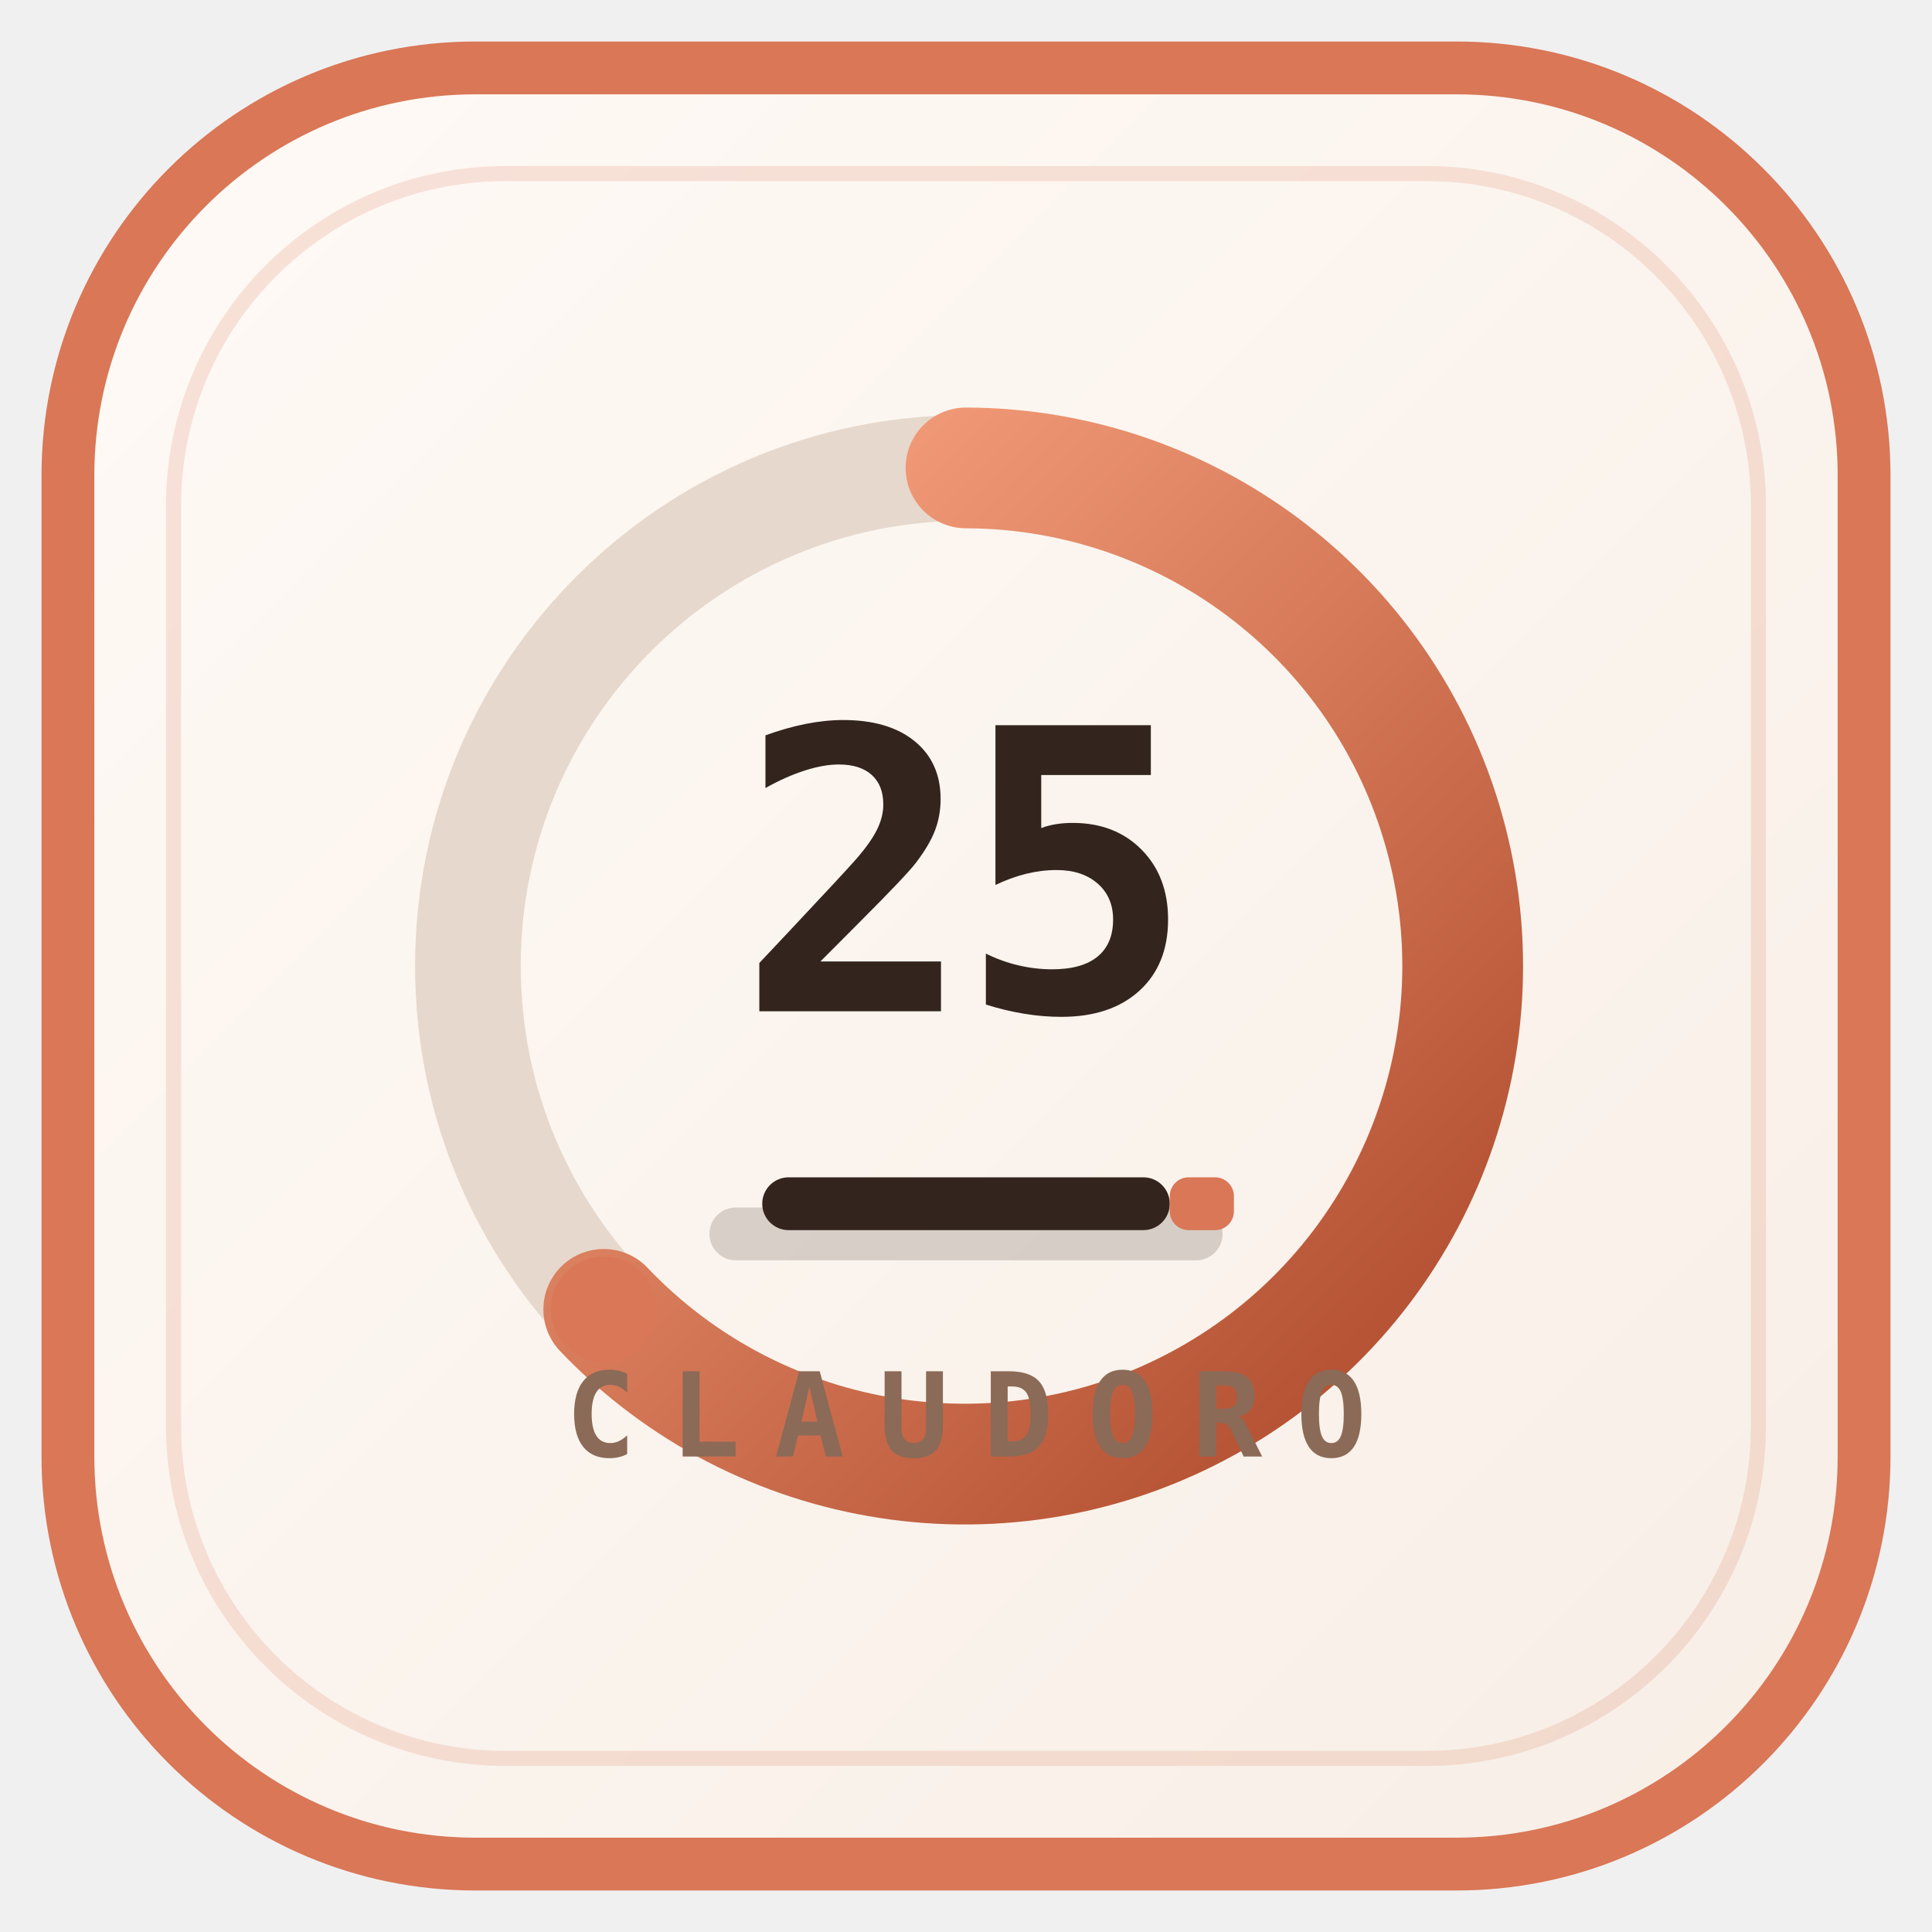
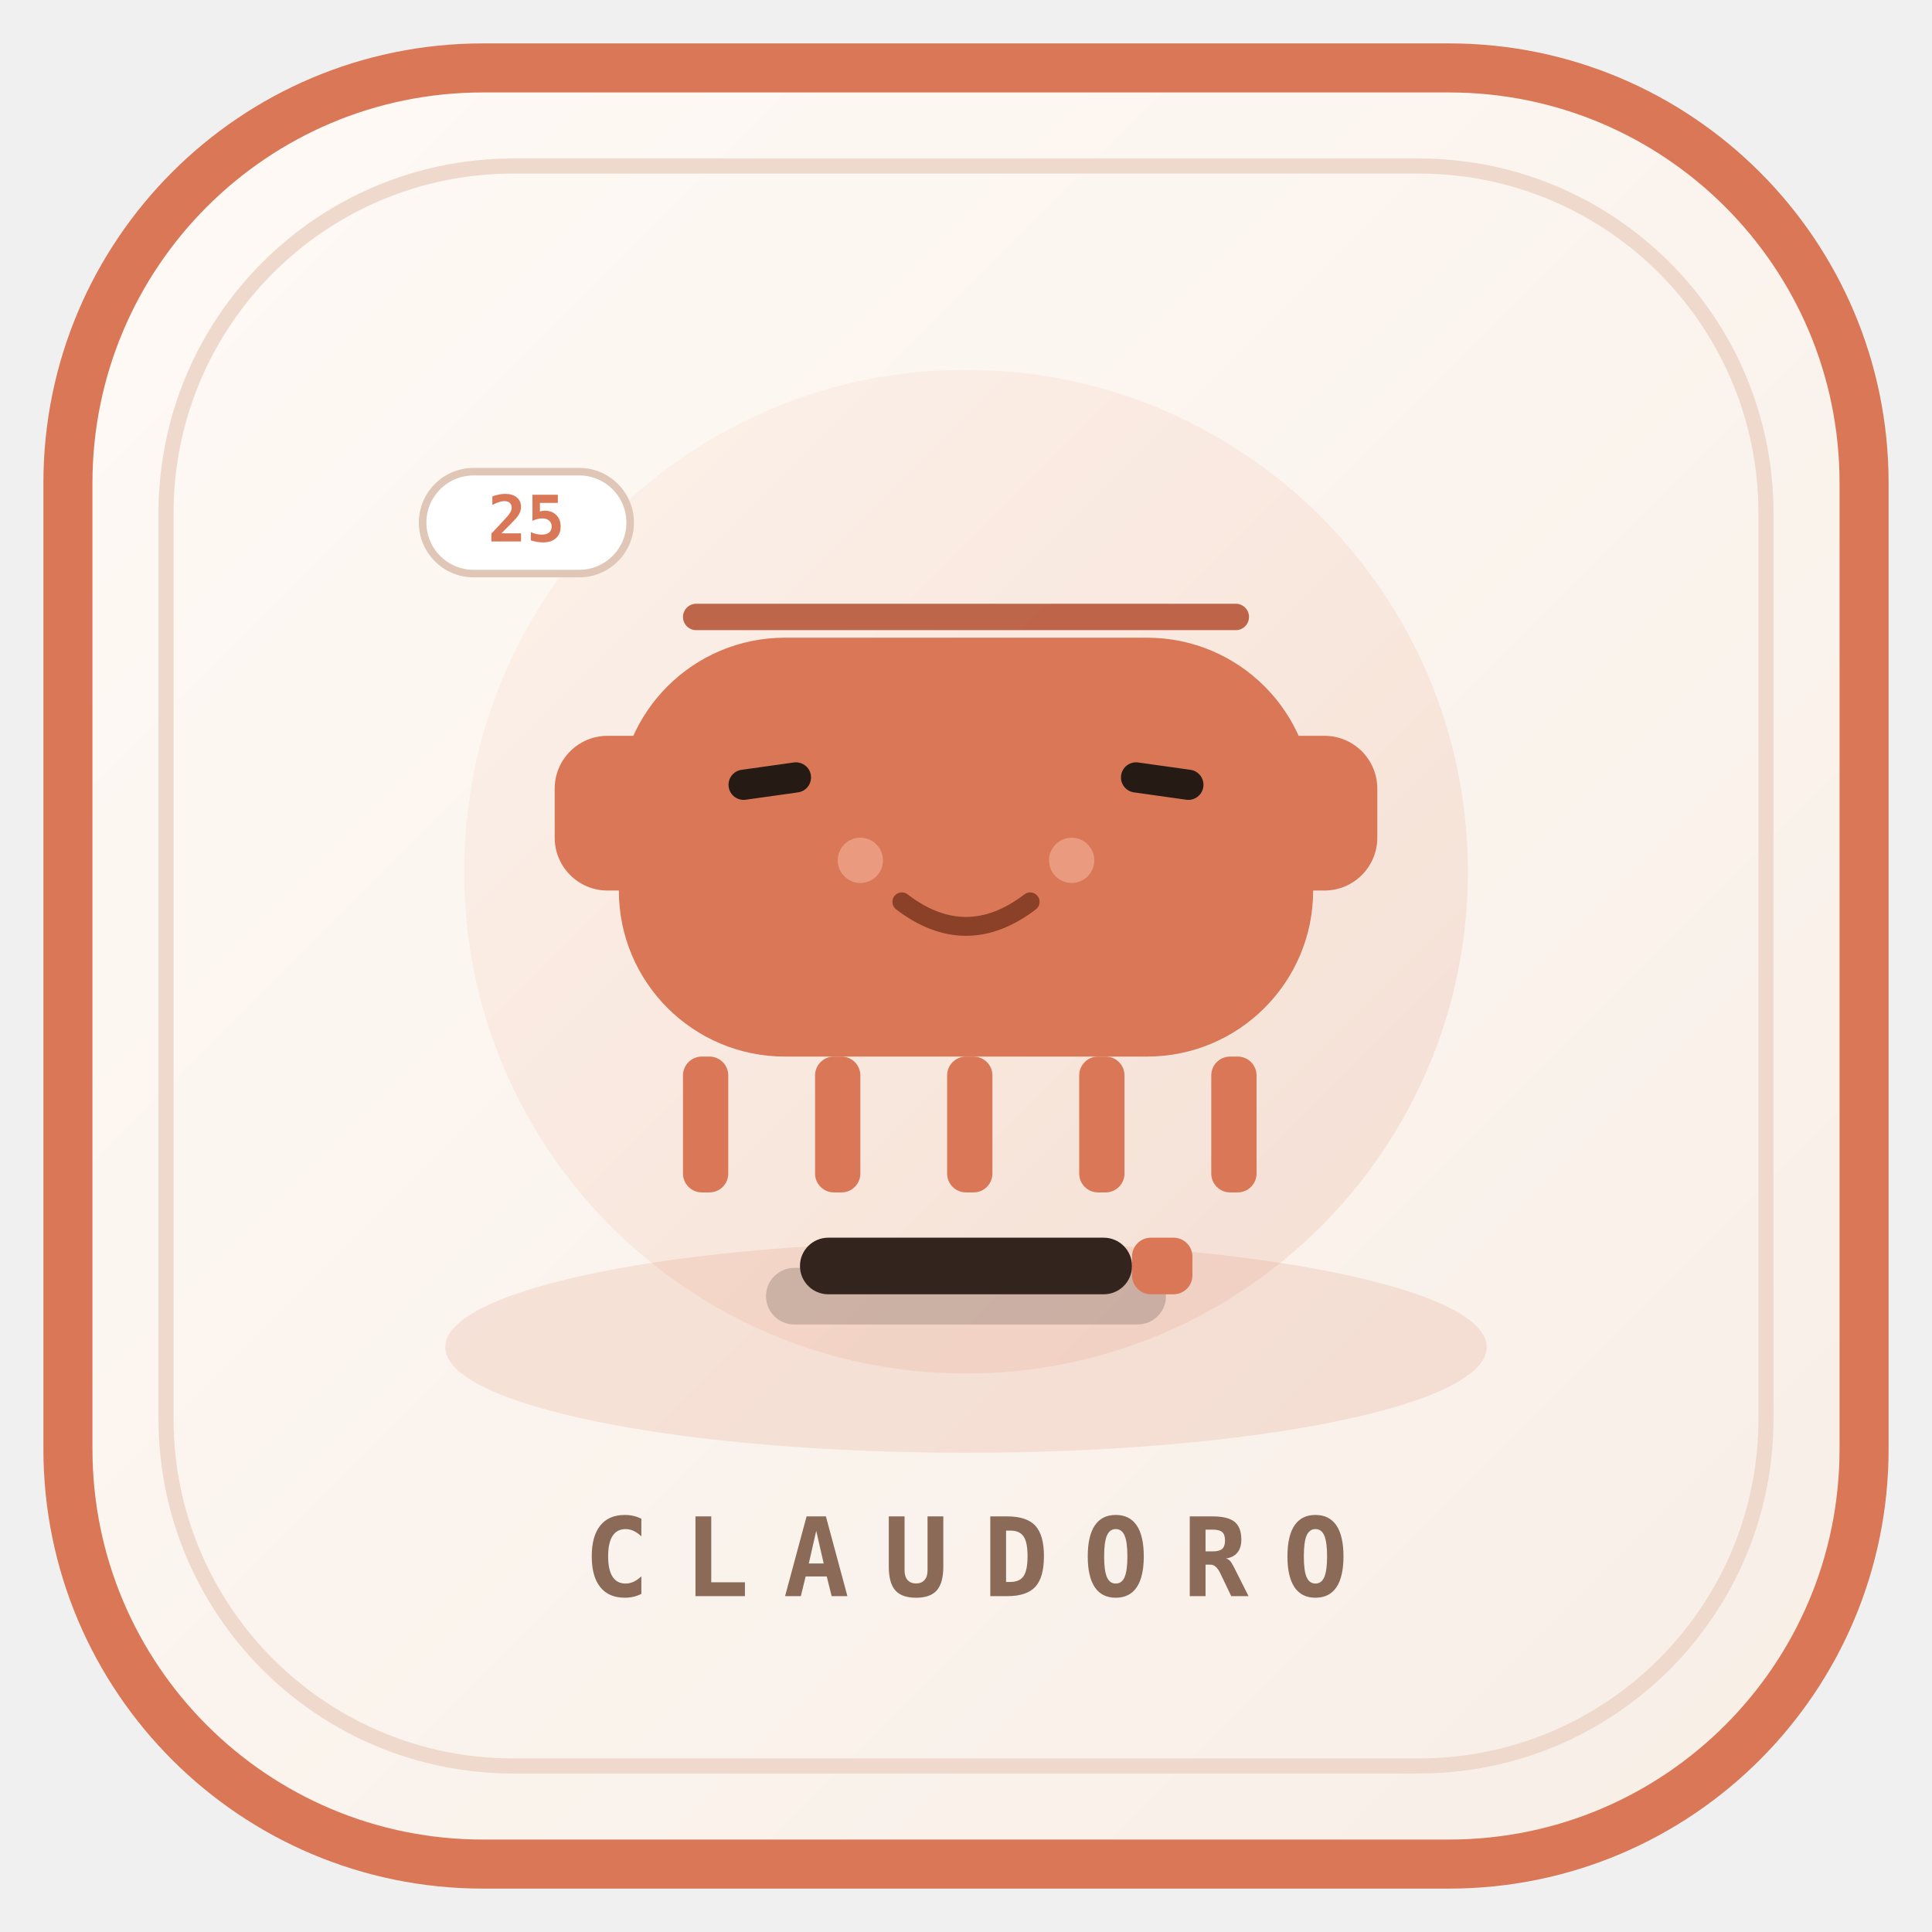
<svg xmlns="http://www.w3.org/2000/svg" width="1024" height="1024" viewBox="0 0 1024 1024">
  <defs>
    <linearGradient id="bg" x1="0%" x2="100%" y1="0%" y2="100%">
      <stop offset="0%" stop-color="#fffaf6" />
      <stop offset="100%" stop-color="#f7eee6" />
    </linearGradient>
-     <linearGradient id="ring" x1="15%" x2="85%" y1="10%" y2="90%">
-       <stop offset="0%" stop-color="#f29b78" />
-       <stop offset="100%" stop-color="#b65435" />
+     <linearGradient id="halo" x1="20%" x2="80%" y1="20%" y2="80%">
+       <stop offset="0%" stop-color="#f4bb9f" />
+       <stop offset="100%" stop-color="#d97757" />
    </linearGradient>
  </defs>
-   <rect x="36" y="36" width="952" height="952" rx="216" fill="url(#bg)" stroke="#d97757" stroke-width="28" />
-   <rect x="92" y="92" width="840" height="840" rx="176" fill="none" stroke="rgba(217,119,87,0.18)" stroke-width="8" />
-   <circle cx="512" cy="512" r="264" fill="none" stroke="#e6d8cc" stroke-width="56" />
-   <path d="M512 248 A264 264 0 1 1 320 694" fill="none" stroke="url(#ring)" stroke-linecap="round" stroke-width="64" />
-   <circle cx="320" cy="694" r="28" fill="#d97757" />
-   <text x="512" y="536" fill="#33251d" font-family="'SF Mono', 'Geist Mono', Menlo, monospace" font-size="208" font-weight="700" letter-spacing="-8" text-anchor="middle">
-     25
-   </text>
-   <rect x="376" y="640" width="272" height="28" rx="14" fill="#33251d" opacity="0.18" />
-   <rect x="404" y="624" width="216" height="28" rx="14" fill="#33251d" />
-   <rect x="620" y="624" width="34" height="28" rx="10" fill="#d97757" />
-   <text x="512" y="772" fill="#8b6a57" font-family="'SF Mono', 'Geist Mono', Menlo, monospace" font-size="62" font-weight="700" letter-spacing="18" text-anchor="middle">
+   <rect x="36" y="36" width="952" height="952" rx="220" fill="url(#bg)" stroke="#d97757" stroke-width="26" />
+   <rect x="88" y="88" width="848" height="848" rx="184" fill="none" stroke="#efd9cc" stroke-width="8" />
+   <circle cx="512" cy="462" r="266" fill="url(#halo)" opacity="0.14" />
+   <g transform="translate(224 250)">
+     <rect x="0" y="0" width="110" height="54" rx="27" fill="#fff" stroke="#e0c6b7" stroke-width="4" />
+     <text x="55" y="37" fill="#d97757" font-family="'SF Mono', 'Geist Mono', Menlo, monospace" font-size="34" font-weight="700" text-anchor="middle">
+       25
+     </text>
+   </g>
+   <g transform="translate(230 284)">
+     <ellipse cx="282" cy="430" rx="276" ry="56" fill="#d97757" opacity="0.16" />
+     <rect x="98" y="54" width="368" height="222" rx="88" fill="#d97757" />
+     <rect x="64" y="106" width="74" height="82" rx="28" fill="#d97757" />
+     <rect x="426" y="106" width="74" height="82" rx="28" fill="#d97757" />
+     <rect x="132" y="36" width="300" height="14" rx="7" fill="#b65435" opacity="0.88" />
+     <rect x="156" y="122" width="44" height="16" rx="8" fill="#261a14" transform="rotate(-8 178 130)" />
+     <rect x="364" y="122" width="44" height="16" rx="8" fill="#261a14" transform="rotate(8 386 130)" />
+     <circle cx="226" cy="172" r="12" fill="#f4b49b" opacity="0.58" />
+     <circle cx="338" cy="172" r="12" fill="#f4b49b" opacity="0.58" />
+     <path d="M248 194 Q282 220 316 194" fill="none" stroke="#8a4128" stroke-linecap="round" stroke-width="10" />
+     <rect x="132" y="276" width="24" height="72" rx="10" fill="#d97757" />
+     <rect x="202" y="276" width="24" height="72" rx="10" fill="#d97757" />
+     <rect x="272" y="276" width="24" height="72" rx="10" fill="#d97757" />
+     <rect x="342" y="276" width="24" height="72" rx="10" fill="#d97757" />
+     <rect x="412" y="276" width="24" height="72" rx="10" fill="#d97757" />
+     <rect x="176" y="388" width="212" height="30" rx="15" fill="#33251d" opacity="0.2" />
+     <rect x="194" y="372" width="176" height="30" rx="15" fill="#33251d" />
+     <rect x="370" y="372" width="32" height="30" rx="10" fill="#d97757" />
+   </g>
+   <text x="512" y="846" fill="#8b6a57" font-family="'SF Mono', 'Geist Mono', Menlo, monospace" font-size="58" font-weight="700" letter-spacing="18" text-anchor="middle">
    CLAUDORO
  </text>
</svg>
